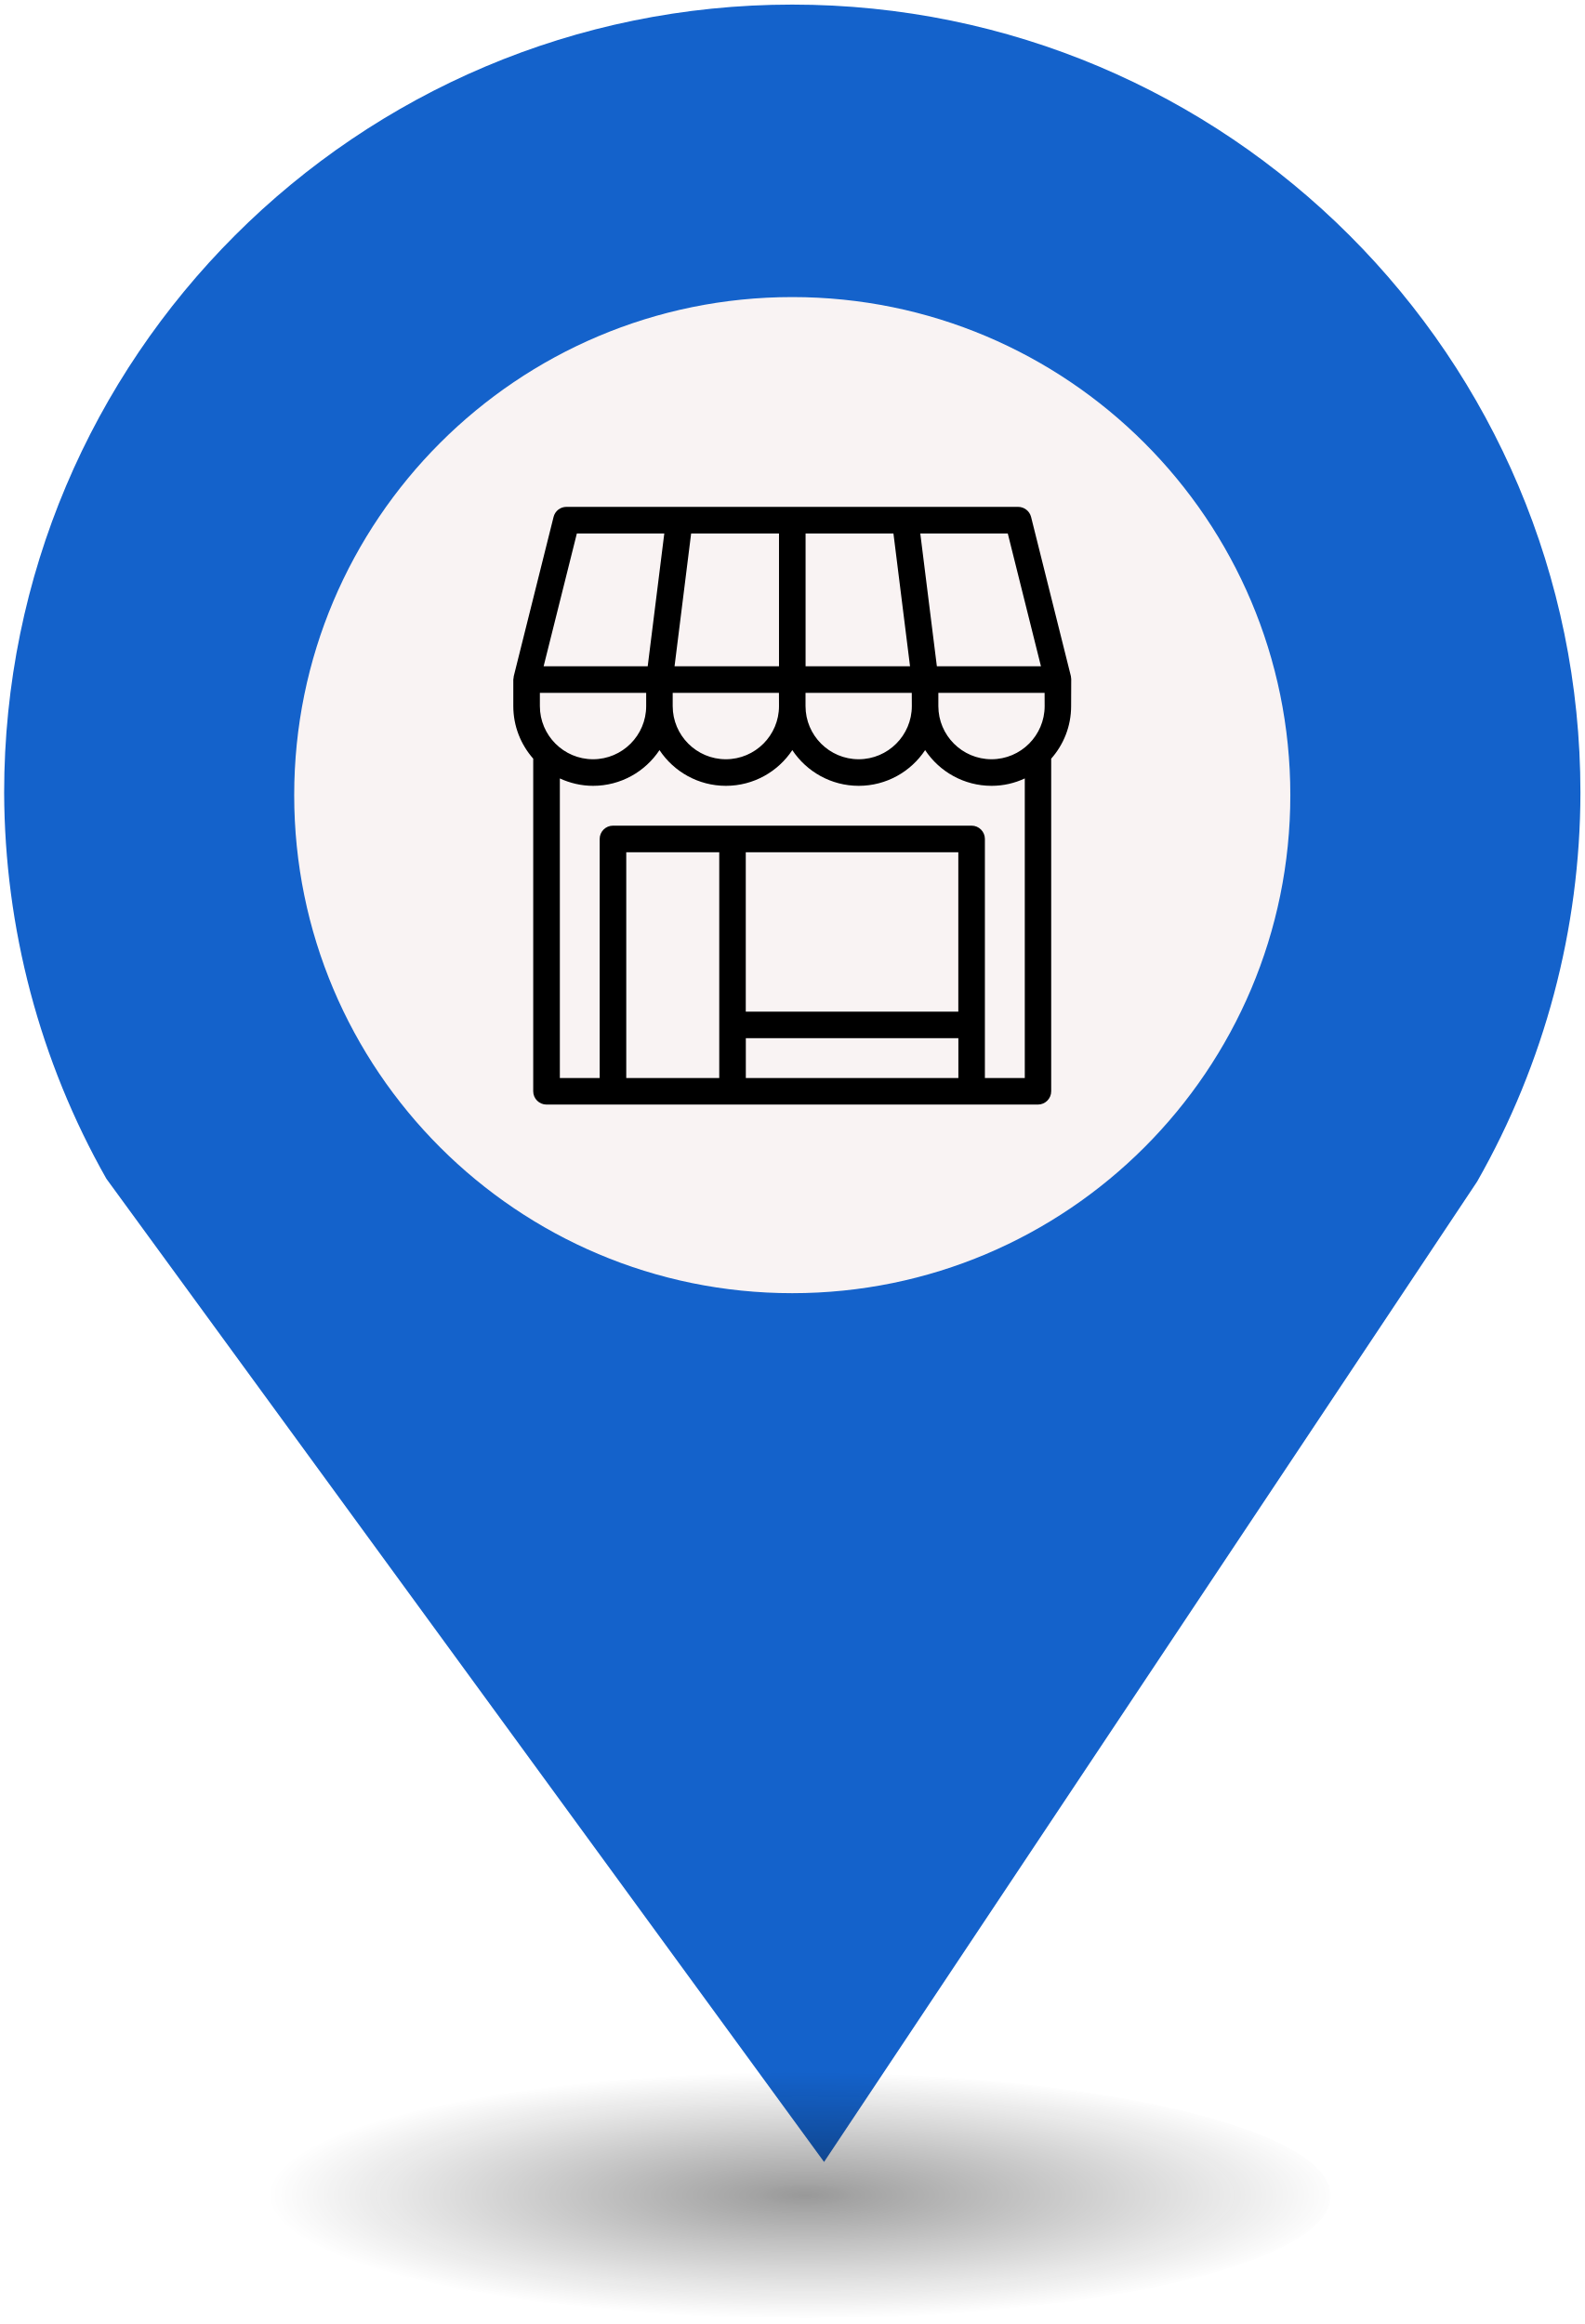
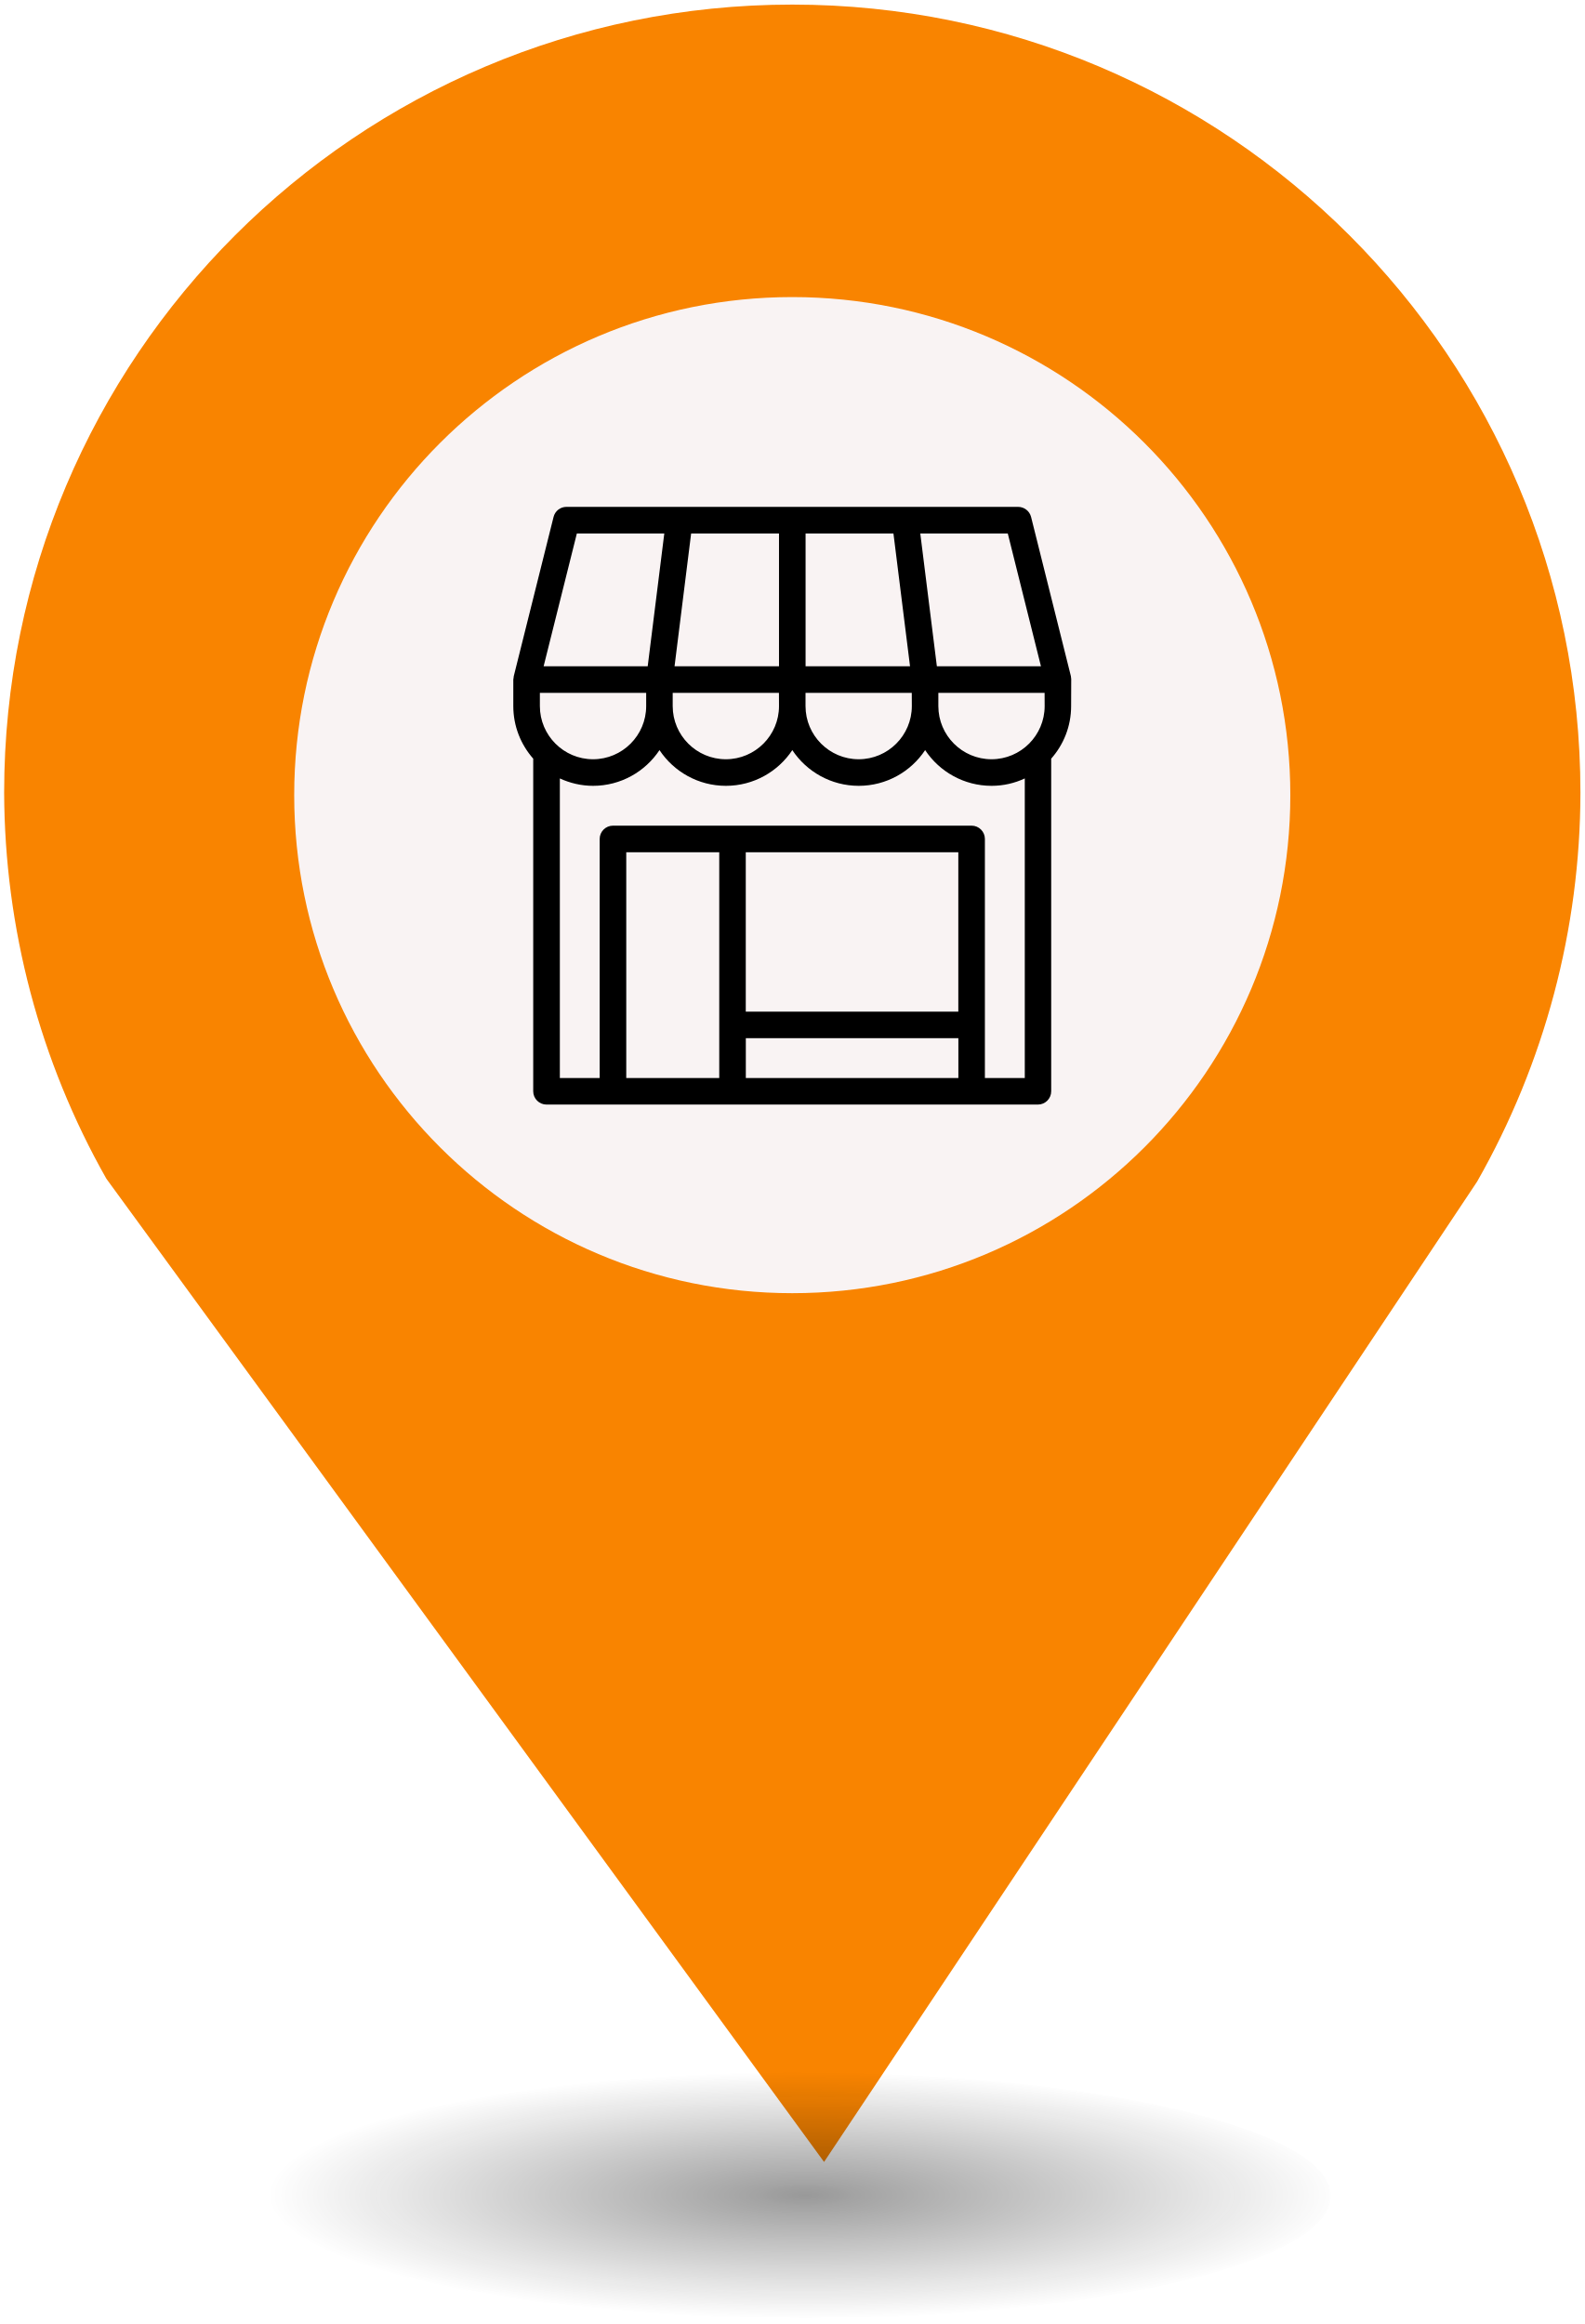
<svg xmlns="http://www.w3.org/2000/svg" height="44px" width="30px" version="1.1" viewBox="0 0 29.989 43.988" id="svg16">
  <defs id="defs7">
    <radialGradient id="a" gradientUnits="userSpaceOnUse" cy="127.6" cx="-42.75" gradientTransform="matrix(4.274964,0,0,0.98163,197.9983,-82.0888)" r="2.384">
      <stop stop-color="#010101" offset="0" id="stop2" />
      <stop stop-opacity="0" stop-color="#090909" offset="1" id="stop4" />
    </radialGradient>
  </defs>
  <g id="g26" transform="translate(-2.0760358e-7,-1.618116)">
-     <path style="fill:#1462cb;stroke-width:4.275" id="path9" d="m 14.994,1.705 c -8.239,0 -14.917,6.678 -14.917,14.917 0.009,2.562 0.673,5.079 1.935,7.307 L 15.596,42.539 27.956,23.984 c 1.278,-2.244 1.952,-4.78 1.956,-7.362 C 29.911,8.383 23.233,1.705 14.994,1.705 Z" />
+     <path style="fill:#f98400;stroke-width:4.275" id="path9" d="m 14.994,1.705 c -8.239,0 -14.917,6.678 -14.917,14.917 0.009,2.562 0.673,5.079 1.935,7.307 L 15.596,42.539 27.956,23.984 c 1.278,-2.244 1.952,-4.78 1.956,-7.362 C 29.911,8.383 23.233,1.705 14.994,1.705 Z" />
    <circle style="fill:#f9f3f3;stroke-width:4.275" id="circle11" r="9.427" cx="14.994" cy="16.668" />
    <ellipse style="opacity:0.4;fill:url(#a);stroke-width:4.275" id="ellipse13" cx="14.994" cy="43.18" ry="2.339" rx="10.193" />
    <rect style="fill:none;stroke-width:4.275" x="8.259" y="9.828" width="13.472" height="13.369" ry="0" rx="0" id="replace" />
    <svg version="1.1" x="8.5" y="10" viewBox="0 0 100 100" xml:space="preserve" id="svg8" width="100" height="100">
      <defs id="defs12" />
      <path d="m 11.774,4.48 c 0,-0.001 0,-0.001 0,-0.003 0,-0.005 -0.001,-0.01 -0.001,-0.015 -0.001,-0.014 -0.003,-0.026 -0.005,-0.039 0,-0.001 0,-0.003 0,-0.005 L 11.014,1.402 C 10.985,1.29 10.884,1.212 10.768,1.212 H 8.631 6.494 4.357 2.22 c -0.116,0 -0.216,0.078 -0.244,0.191 l -0.754,3.017 c 0,0.001 0,0.003 0,0.005 -0.003,0.013 -0.004,0.026 -0.005,0.039 -0.001,0.004 -0.003,0.009 -0.003,0.014 0,0.001 0,0.001 0,0.003 V 4.983 c 0,0.382 0.143,0.729 0.378,0.996 0,0.004 -0.001,0.006 -0.001,0.01 v 6.285 c 0,0.138 0.113,0.251 0.251,0.251 h 1.257 2.263 4.525 1.257 c 0.138,0 0.251,-0.113 0.251,-0.251 V 5.989 c 0,-0.004 -0.001,-0.006 -0.001,-0.01 0.235,-0.266 0.378,-0.613 0.378,-0.996 z m -0.503,0.503 c 0,0.554 -0.451,1.006 -1.006,1.006 -0.554,0 -1.006,-0.451 -1.006,-1.006 V 4.732 h 2.011 z m -2.514,0 c 0,0.554 -0.451,1.006 -1.006,1.006 -0.554,0 -1.006,-0.451 -1.006,-1.006 V 4.732 h 2.011 z m -2.514,0 c 0,0.554 -0.451,1.006 -1.006,1.006 -0.554,0 -1.006,-0.451 -1.006,-1.006 V 4.732 h 2.011 z m -2.514,0 c 0,0.554 -0.451,1.006 -1.006,1.006 -0.554,0 -1.006,-0.451 -1.006,-1.006 V 4.732 H 3.729 Z M 11.201,4.229 H 9.231 L 8.917,1.715 h 1.656 z m -2.478,0 H 6.746 V 1.715 H 8.409 Z M 6.243,1.715 V 4.229 H 4.266 L 4.58,1.715 Z m -3.826,0 H 4.072 L 3.758,4.229 H 1.788 Z M 5.614,7.749 h 4.023 v 3.017 H 5.614 Z M 5.112,12.023 H 3.352 V 7.749 h 1.76 z m 0.503,0 v -0.754 h 4.023 v 0.754 z m 4.525,0 V 7.497 c 0,-0.138 -0.113,-0.251 -0.251,-0.251 H 5.363 3.1 c -0.138,0 -0.251,0.113 -0.251,0.251 V 12.023 H 2.095 V 6.352 c 0.191,0.088 0.404,0.14 0.629,0.14 0.524,0 0.987,-0.269 1.257,-0.676 0.27,0.407 0.733,0.676 1.257,0.676 0.524,0 0.987,-0.269 1.257,-0.676 0.27,0.407 0.733,0.676 1.257,0.676 0.524,0 0.987,-0.269 1.257,-0.676 0.27,0.407 0.733,0.676 1.257,0.676 0.225,0 0.437,-0.05 0.629,-0.14 v 5.671 z" id="path2" style="stroke-width:0.126" />
    </svg>
  </g>
</svg>
